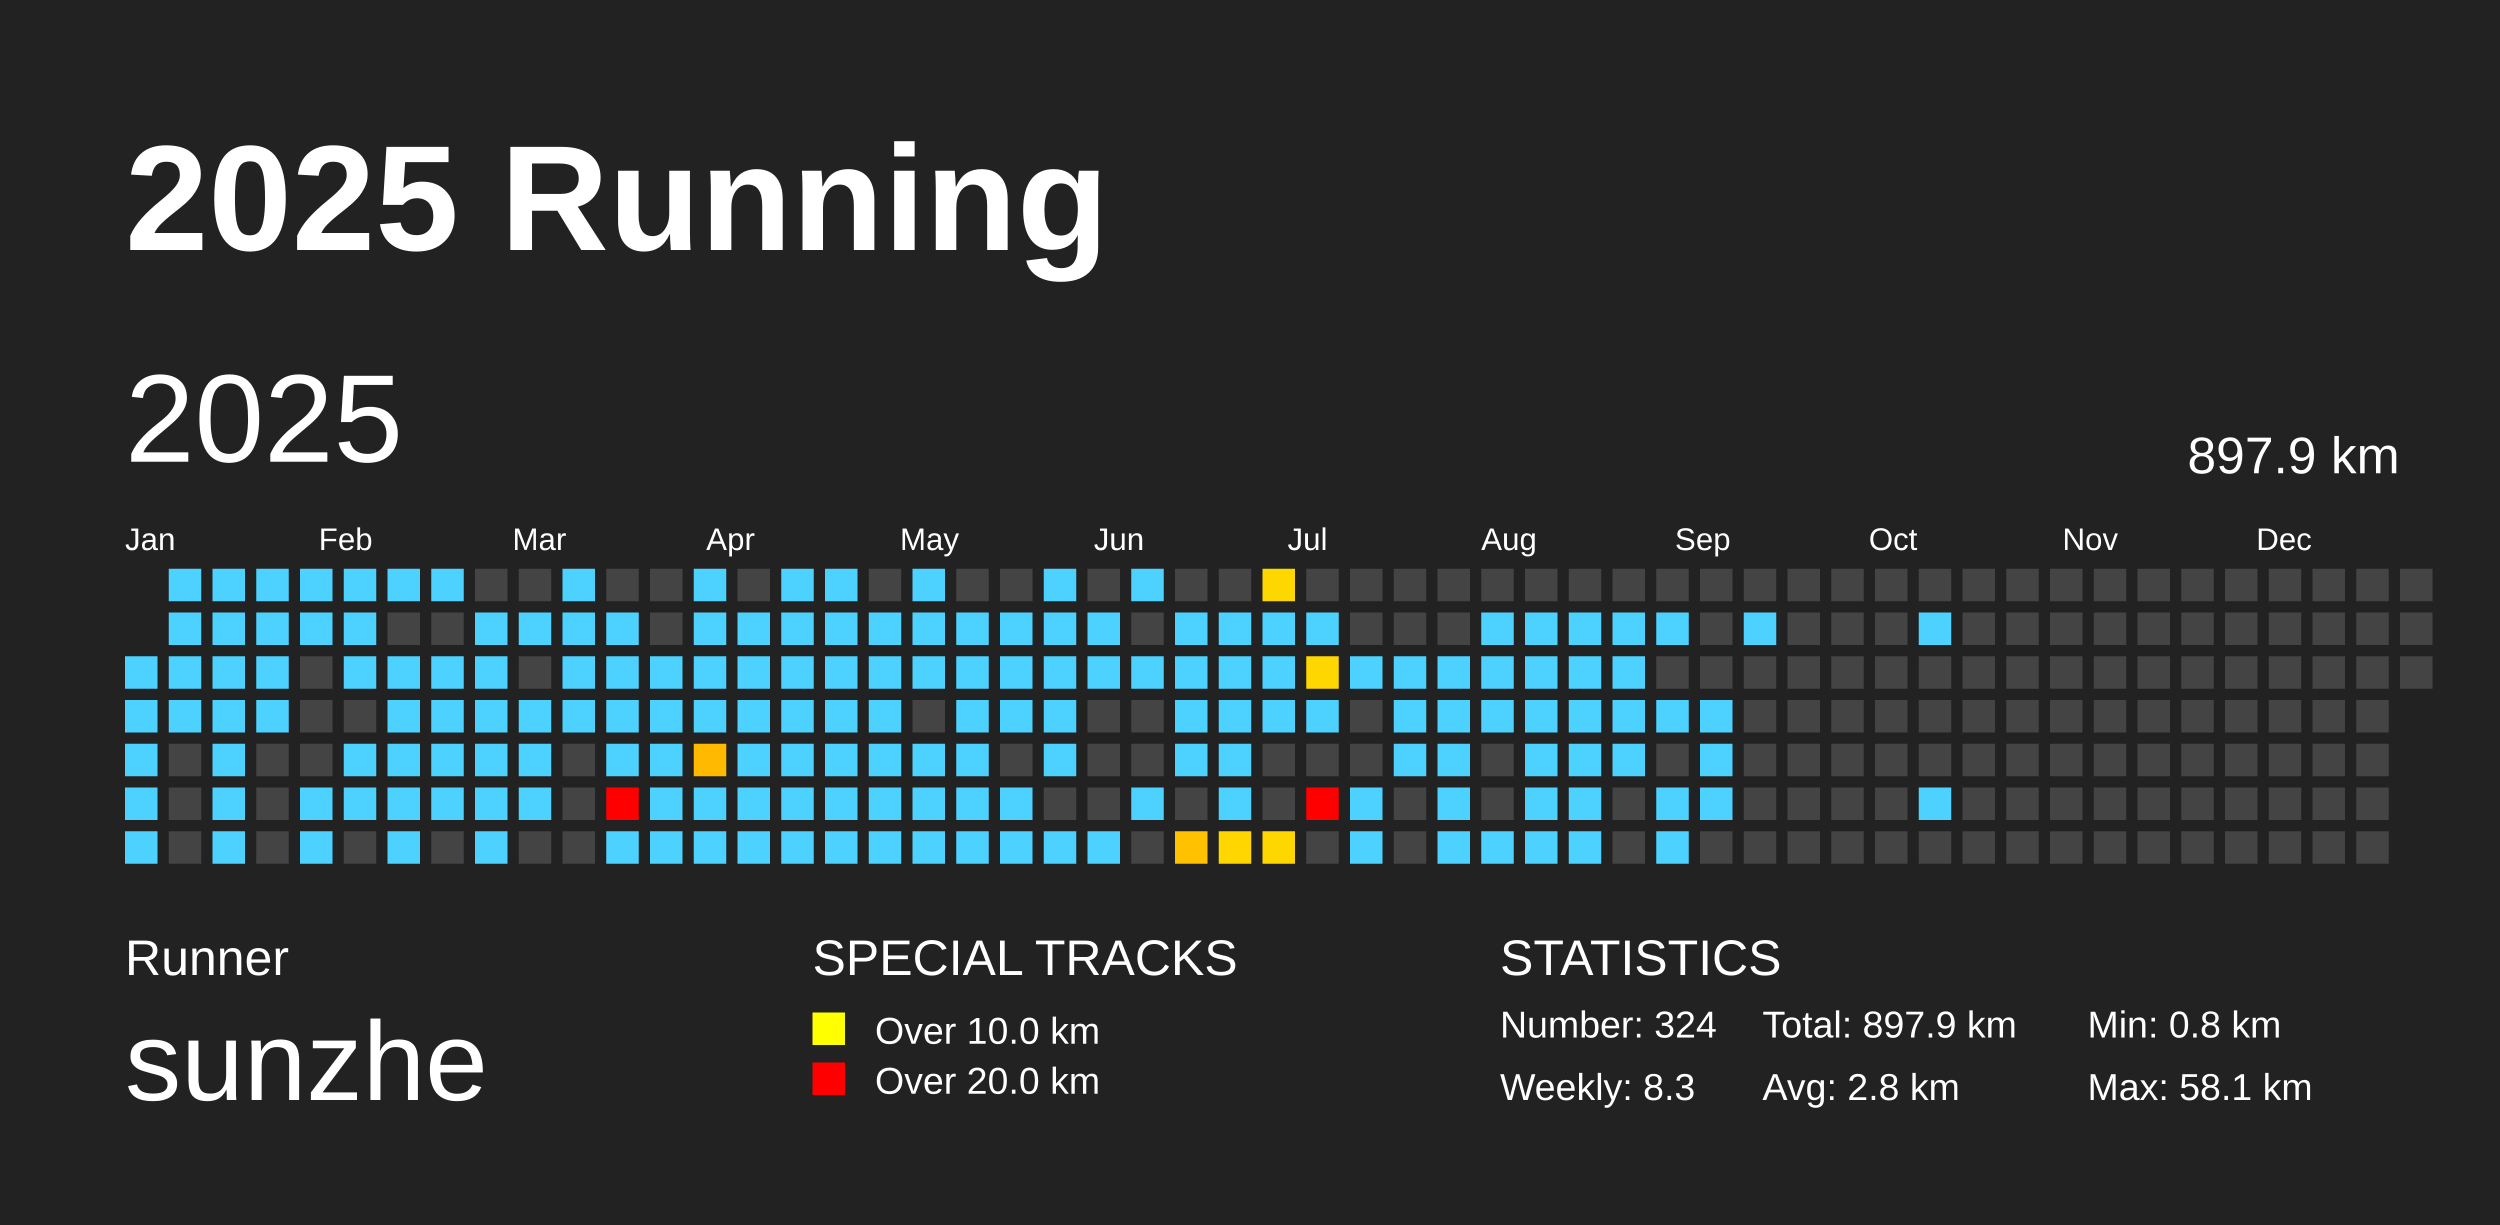
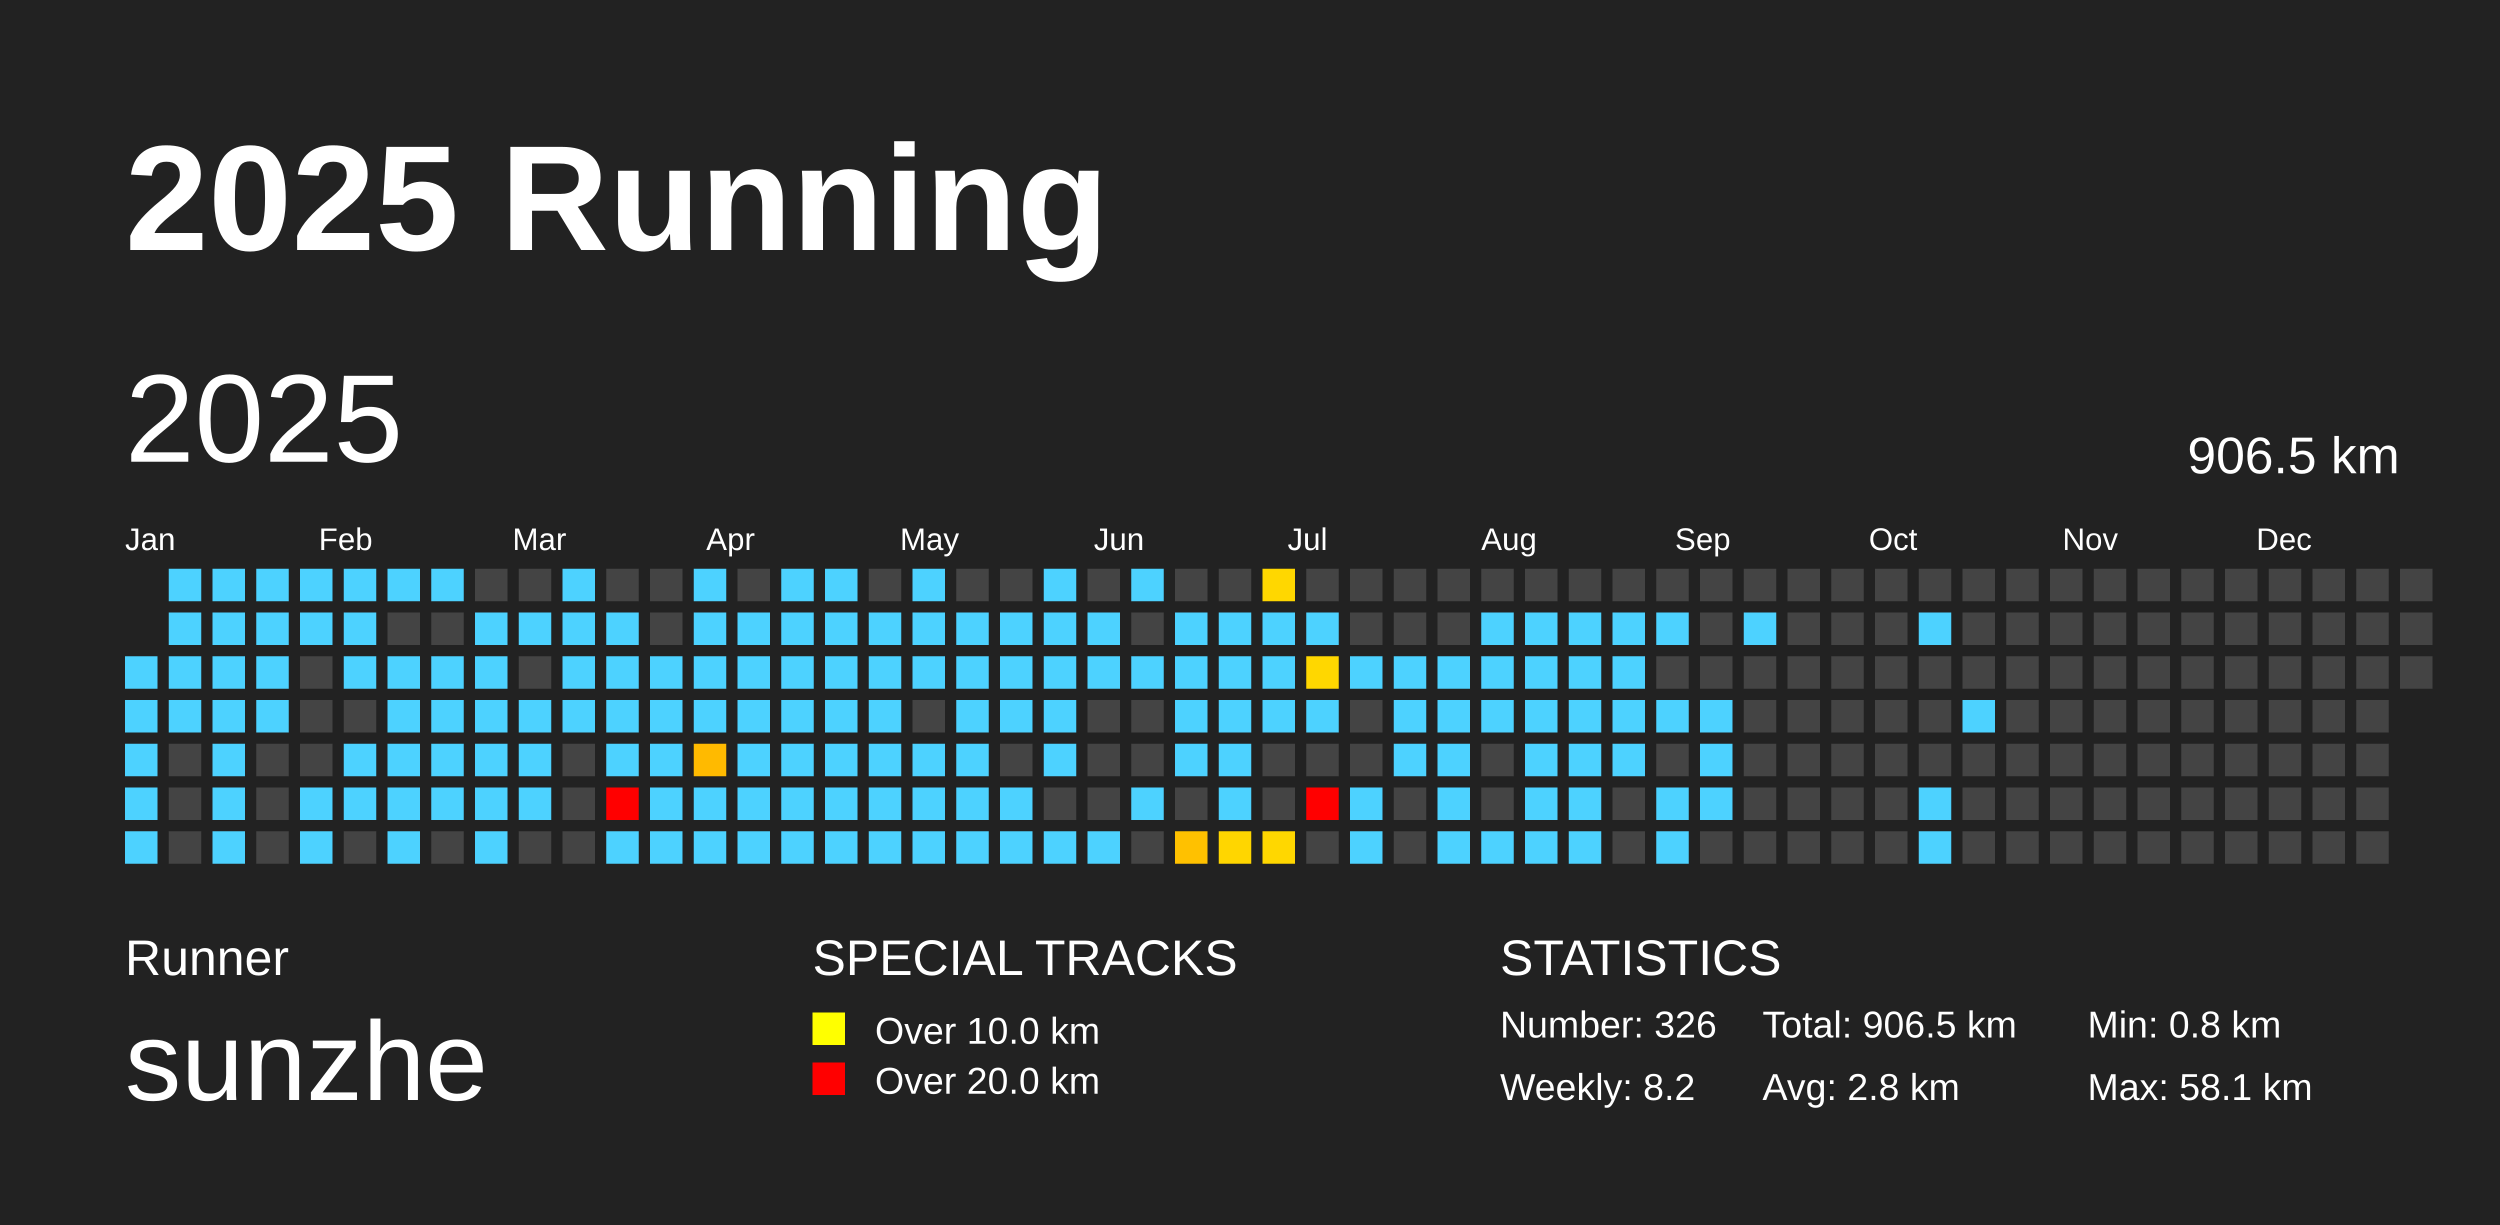
<svg xmlns="http://www.w3.org/2000/svg" baseProfile="full" height="98mm" version="1.1" viewBox="0,0,200,98" width="200mm">
  <defs />
  <rect fill="#222222" height="98" width="200" x="0" y="0" />
  <text fill="#FFFFFF" style="font-size:12px; font-family:Arial; font-weight:bold;" x="10" y="20">2025 Running</text>
  <text fill="#FFFFFF" style="font-size:4px; font-family:Arial" x="10" y="78">Runner</text>
  <text fill="#FFFFFF" style="font-size:9px; font-family:Arial" x="10" y="88">sunzhe</text>
  <text fill="#FFFFFF" style="font-size:4px; font-family:Arial" x="65" y="78">SPECIAL TRACKS</text>
  <rect fill="yellow" height="2.6" width="2.6" x="65" y="81" />
  <text fill="#FFFFFF" style="font-size:3px; font-family:Arial" x="70" y="83.5">Over 10.0 km</text>
  <rect fill="red" height="2.6" width="2.6" x="65" y="85" />
  <text fill="#FFFFFF" style="font-size:3px; font-family:Arial" x="70" y="87.5">Over 20.0 km</text>
  <text fill="#FFFFFF" style="font-size:4px; font-family:Arial" x="120" y="78">STATISTICS</text>
-   <text fill="#FFFFFF" style="font-size:3px; font-family:Arial" x="120" y="83">Number: 324</text>
-   <text fill="#FFFFFF" style="font-size:3px; font-family:Arial" x="120" y="88">Weekly: 8.3</text>
-   <text fill="#FFFFFF" style="font-size:3px; font-family:Arial" x="141" y="83">Total: 897.9 km</text>
+   <text fill="#FFFFFF" style="font-size:3px; font-family:Arial" x="120" y="83">Number: 326</text>
+   <text fill="#FFFFFF" style="font-size:3px; font-family:Arial" x="120" y="88">Weekly: 8.2</text>
+   <text fill="#FFFFFF" style="font-size:3px; font-family:Arial" x="141" y="83">Total: 906.5 km</text>
  <text fill="#FFFFFF" style="font-size:3px; font-family:Arial" x="141" y="88">Avg: 2.8 km</text>
  <text fill="#FFFFFF" style="font-size:3px; font-family:Arial" x="167" y="83">Min: 0.8 km</text>
  <text fill="#FFFFFF" style="font-size:3px; font-family:Arial" x="167" y="88">Max: 58.1 km</text>
  <text dominant-baseline="hanging" fill="#FFFFFF" style="font-size:10.0px; font-family:Arial;" x="10" y="30">2025</text>
-   <text dominant-baseline="hanging" fill="#FFFFFF" style="font-size:4.125px; font-family:Arial;" x="175" y="35">897.9 km</text>
+   <text dominant-baseline="hanging" fill="#FFFFFF" style="font-size:4.125px; font-family:Arial;" x="175" y="35">906.5 km</text>
  <text fill="#FFFFFF" style="font-size:2.5px; font-family:Arial" x="10.0" y="44">Jan</text>
  <text fill="#FFFFFF" style="font-size:2.5px; font-family:Arial" x="25.5" y="44">Feb</text>
  <text fill="#FFFFFF" style="font-size:2.5px; font-family:Arial" x="41.0" y="44">Mar</text>
  <text fill="#FFFFFF" style="font-size:2.5px; font-family:Arial" x="56.5" y="44">Apr</text>
  <text fill="#FFFFFF" style="font-size:2.5px; font-family:Arial" x="72.0" y="44">May</text>
  <text fill="#FFFFFF" style="font-size:2.5px; font-family:Arial" x="87.5" y="44">Jun</text>
  <text fill="#FFFFFF" style="font-size:2.5px; font-family:Arial" x="103.0" y="44">Jul</text>
  <text fill="#FFFFFF" style="font-size:2.5px; font-family:Arial" x="118.5" y="44">Aug</text>
  <text fill="#FFFFFF" style="font-size:2.5px; font-family:Arial" x="134.0" y="44">Sep</text>
  <text fill="#FFFFFF" style="font-size:2.5px; font-family:Arial" x="149.5" y="44">Oct</text>
  <text fill="#FFFFFF" style="font-size:2.5px; font-family:Arial" x="165.0" y="44">Nov</text>
  <text fill="#FFFFFF" style="font-size:2.5px; font-family:Arial" x="180.5" y="44">Dec</text>
  <rect fill="#4dd2ff" height="2.6" width="2.6" x="10.0" y="52.5" />
  <rect fill="#4dd2ff" height="2.6" width="2.6" x="10.0" y="56.0" />
  <rect fill="#4dd2ff" height="2.6" width="2.6" x="10.0" y="59.5" />
  <rect fill="#4dd2ff" height="2.6" width="2.6" x="10.0" y="63.0" />
  <rect fill="#4dd2ff" height="2.6" width="2.6" x="10.0" y="66.5" />
  <rect fill="#4dd2ff" height="2.6" width="2.6" x="13.5" y="45.5" />
  <rect fill="#4dd2ff" height="2.6" width="2.6" x="13.5" y="49.0" />
  <rect fill="#4dd2ff" height="2.6" width="2.6" x="13.5" y="52.5" />
  <rect fill="#4dd2ff" height="2.6" width="2.6" x="13.5" y="56.0" />
  <rect fill="#444444" height="2.6" width="2.6" x="13.5" y="59.5" />
  <rect fill="#444444" height="2.6" width="2.6" x="13.5" y="63.0" />
  <rect fill="#444444" height="2.6" width="2.6" x="13.5" y="66.5" />
  <rect fill="#4dd2ff" height="2.6" width="2.6" x="17.0" y="45.5" />
  <rect fill="#4dd2ff" height="2.6" width="2.6" x="17.0" y="49.0" />
  <rect fill="#4dd2ff" height="2.6" width="2.6" x="17.0" y="52.5" />
  <rect fill="#4dd2ff" height="2.6" width="2.6" x="17.0" y="56.0" />
  <rect fill="#4dd2ff" height="2.6" width="2.6" x="17.0" y="59.5" />
  <rect fill="#4dd2ff" height="2.6" width="2.6" x="17.0" y="63.0" />
  <rect fill="#4dd2ff" height="2.6" width="2.6" x="17.0" y="66.5" />
  <rect fill="#4dd2ff" height="2.6" width="2.6" x="20.5" y="45.5" />
  <rect fill="#4dd2ff" height="2.6" width="2.6" x="20.5" y="49.0" />
  <rect fill="#4dd2ff" height="2.6" width="2.6" x="20.5" y="52.5" />
  <rect fill="#4dd2ff" height="2.6" width="2.6" x="20.5" y="56.0" />
  <rect fill="#444444" height="2.6" width="2.6" x="20.5" y="59.5" />
  <rect fill="#444444" height="2.6" width="2.6" x="20.5" y="63.0" />
  <rect fill="#444444" height="2.6" width="2.6" x="20.5" y="66.5" />
  <rect fill="#4dd2ff" height="2.6" width="2.6" x="24.0" y="45.5" />
  <rect fill="#4dd2ff" height="2.6" width="2.6" x="24.0" y="49.0" />
  <rect fill="#444444" height="2.6" width="2.6" x="24.0" y="52.5" />
  <rect fill="#444444" height="2.6" width="2.6" x="24.0" y="56.0" />
  <rect fill="#444444" height="2.6" width="2.6" x="24.0" y="59.5" />
  <rect fill="#4dd2ff" height="2.6" width="2.6" x="24.0" y="63.0" />
  <rect fill="#4dd2ff" height="2.6" width="2.6" x="24.0" y="66.5" />
  <rect fill="#4dd2ff" height="2.6" width="2.6" x="27.5" y="45.5" />
  <rect fill="#4dd2ff" height="2.6" width="2.6" x="27.5" y="49.0" />
  <rect fill="#4dd2ff" height="2.6" width="2.6" x="27.5" y="52.5" />
  <rect fill="#444444" height="2.6" width="2.6" x="27.5" y="56.0" />
  <rect fill="#4dd2ff" height="2.6" width="2.6" x="27.5" y="59.5" />
  <rect fill="#4dd2ff" height="2.6" width="2.6" x="27.5" y="63.0" />
  <rect fill="#444444" height="2.6" width="2.6" x="27.5" y="66.5" />
  <rect fill="#4dd2ff" height="2.6" width="2.6" x="31.0" y="45.5" />
  <rect fill="#444444" height="2.6" width="2.6" x="31.0" y="49.0" />
  <rect fill="#4dd2ff" height="2.6" width="2.6" x="31.0" y="52.5" />
  <rect fill="#4dd2ff" height="2.6" width="2.6" x="31.0" y="56.0" />
  <rect fill="#4dd2ff" height="2.6" width="2.6" x="31.0" y="59.5" />
  <rect fill="#4dd2ff" height="2.6" width="2.6" x="31.0" y="63.0" />
  <rect fill="#4dd2ff" height="2.6" width="2.6" x="31.0" y="66.5" />
  <rect fill="#4dd2ff" height="2.6" width="2.6" x="34.5" y="45.5" />
  <rect fill="#444444" height="2.6" width="2.6" x="34.5" y="49.0" />
  <rect fill="#4dd2ff" height="2.6" width="2.6" x="34.5" y="52.5" />
  <rect fill="#4dd2ff" height="2.6" width="2.6" x="34.5" y="56.0" />
  <rect fill="#4dd2ff" height="2.6" width="2.6" x="34.5" y="59.5" />
  <rect fill="#4dd2ff" height="2.6" width="2.6" x="34.5" y="63.0" />
  <rect fill="#444444" height="2.6" width="2.6" x="34.5" y="66.5" />
  <rect fill="#444444" height="2.6" width="2.6" x="38.0" y="45.5" />
  <rect fill="#4dd2ff" height="2.6" width="2.6" x="38.0" y="49.0" />
  <rect fill="#4dd2ff" height="2.6" width="2.6" x="38.0" y="52.5" />
  <rect fill="#4dd2ff" height="2.6" width="2.6" x="38.0" y="56.0" />
  <rect fill="#4dd2ff" height="2.6" width="2.6" x="38.0" y="59.5" />
  <rect fill="#4dd2ff" height="2.6" width="2.6" x="38.0" y="63.0" />
  <rect fill="#4dd2ff" height="2.6" width="2.6" x="38.0" y="66.5" />
  <rect fill="#444444" height="2.6" width="2.6" x="41.5" y="45.5" />
  <rect fill="#4dd2ff" height="2.6" width="2.6" x="41.5" y="49.0" />
  <rect fill="#444444" height="2.6" width="2.6" x="41.5" y="52.5" />
  <rect fill="#4dd2ff" height="2.6" width="2.6" x="41.5" y="56.0" />
  <rect fill="#4dd2ff" height="2.6" width="2.6" x="41.5" y="59.5" />
  <rect fill="#4dd2ff" height="2.6" width="2.6" x="41.5" y="63.0" />
  <rect fill="#444444" height="2.6" width="2.6" x="41.5" y="66.5" />
  <rect fill="#4dd2ff" height="2.6" width="2.6" x="45.0" y="45.5" />
  <rect fill="#4dd2ff" height="2.6" width="2.6" x="45.0" y="49.0" />
  <rect fill="#4dd2ff" height="2.6" width="2.6" x="45.0" y="52.5" />
  <rect fill="#4dd2ff" height="2.6" width="2.6" x="45.0" y="56.0" />
  <rect fill="#444444" height="2.6" width="2.6" x="45.0" y="59.5" />
  <rect fill="#444444" height="2.6" width="2.6" x="45.0" y="63.0" />
  <rect fill="#444444" height="2.6" width="2.6" x="45.0" y="66.5" />
  <rect fill="#444444" height="2.6" width="2.6" x="48.5" y="45.5" />
  <rect fill="#4dd2ff" height="2.6" width="2.6" x="48.5" y="49.0" />
  <rect fill="#4dd2ff" height="2.6" width="2.6" x="48.5" y="52.5" />
  <rect fill="#4dd2ff" height="2.6" width="2.6" x="48.5" y="56.0" />
  <rect fill="#4dd2ff" height="2.6" width="2.6" x="48.5" y="59.5" />
  <rect fill="red" height="2.6" width="2.6" x="48.5" y="63.0" />
  <rect fill="#4dd2ff" height="2.6" width="2.6" x="48.5" y="66.5" />
  <rect fill="#444444" height="2.6" width="2.6" x="52.0" y="45.5" />
  <rect fill="#444444" height="2.6" width="2.6" x="52.0" y="49.0" />
  <rect fill="#4dd2ff" height="2.6" width="2.6" x="52.0" y="52.5" />
  <rect fill="#4dd2ff" height="2.6" width="2.6" x="52.0" y="56.0" />
  <rect fill="#4dd2ff" height="2.6" width="2.6" x="52.0" y="59.5" />
  <rect fill="#4dd2ff" height="2.6" width="2.6" x="52.0" y="63.0" />
  <rect fill="#4dd2ff" height="2.6" width="2.6" x="52.0" y="66.5" />
  <rect fill="#4dd2ff" height="2.6" width="2.6" x="55.5" y="45.5" />
  <rect fill="#4dd2ff" height="2.6" width="2.6" x="55.5" y="49.0" />
  <rect fill="#4dd2ff" height="2.6" width="2.6" x="55.5" y="52.5" />
  <rect fill="#4dd2ff" height="2.6" width="2.6" x="55.5" y="56.0" />
  <rect fill="#ffba00" height="2.6" width="2.6" x="55.5" y="59.5" />
  <rect fill="#4dd2ff" height="2.6" width="2.6" x="55.5" y="63.0" />
  <rect fill="#4dd2ff" height="2.6" width="2.6" x="55.5" y="66.5" />
  <rect fill="#444444" height="2.6" width="2.6" x="59.0" y="45.5" />
  <rect fill="#4dd2ff" height="2.6" width="2.6" x="59.0" y="49.0" />
  <rect fill="#4dd2ff" height="2.6" width="2.6" x="59.0" y="52.5" />
  <rect fill="#4dd2ff" height="2.6" width="2.6" x="59.0" y="56.0" />
  <rect fill="#4dd2ff" height="2.6" width="2.6" x="59.0" y="59.5" />
  <rect fill="#4dd2ff" height="2.6" width="2.6" x="59.0" y="63.0" />
  <rect fill="#4dd2ff" height="2.6" width="2.6" x="59.0" y="66.5" />
  <rect fill="#4dd2ff" height="2.6" width="2.6" x="62.5" y="45.5" />
  <rect fill="#4dd2ff" height="2.6" width="2.6" x="62.5" y="49.0" />
  <rect fill="#4dd2ff" height="2.6" width="2.6" x="62.5" y="52.5" />
  <rect fill="#4dd2ff" height="2.6" width="2.6" x="62.5" y="56.0" />
  <rect fill="#4dd2ff" height="2.6" width="2.6" x="62.5" y="59.5" />
  <rect fill="#4dd2ff" height="2.6" width="2.6" x="62.5" y="63.0" />
  <rect fill="#4dd2ff" height="2.6" width="2.6" x="62.5" y="66.5" />
  <rect fill="#4dd2ff" height="2.6" width="2.6" x="66.0" y="45.5" />
  <rect fill="#4dd2ff" height="2.6" width="2.6" x="66.0" y="49.0" />
  <rect fill="#4dd2ff" height="2.6" width="2.6" x="66.0" y="52.5" />
  <rect fill="#4dd2ff" height="2.6" width="2.6" x="66.0" y="56.0" />
  <rect fill="#4dd2ff" height="2.6" width="2.6" x="66.0" y="59.5" />
  <rect fill="#4dd2ff" height="2.6" width="2.6" x="66.0" y="63.0" />
  <rect fill="#4dd2ff" height="2.6" width="2.6" x="66.0" y="66.5" />
  <rect fill="#444444" height="2.6" width="2.6" x="69.5" y="45.5" />
  <rect fill="#4dd2ff" height="2.6" width="2.6" x="69.5" y="49.0" />
  <rect fill="#4dd2ff" height="2.6" width="2.6" x="69.5" y="52.5" />
  <rect fill="#4dd2ff" height="2.6" width="2.6" x="69.5" y="56.0" />
  <rect fill="#4dd2ff" height="2.6" width="2.6" x="69.5" y="59.5" />
  <rect fill="#4dd2ff" height="2.6" width="2.6" x="69.5" y="63.0" />
  <rect fill="#4dd2ff" height="2.6" width="2.6" x="69.5" y="66.5" />
  <rect fill="#4dd2ff" height="2.6" width="2.6" x="73.0" y="45.5" />
  <rect fill="#4dd2ff" height="2.6" width="2.6" x="73.0" y="49.0" />
  <rect fill="#4dd2ff" height="2.6" width="2.6" x="73.0" y="52.5" />
  <rect fill="#444444" height="2.6" width="2.6" x="73.0" y="56.0" />
  <rect fill="#4dd2ff" height="2.6" width="2.6" x="73.0" y="59.5" />
  <rect fill="#4dd2ff" height="2.6" width="2.6" x="73.0" y="63.0" />
  <rect fill="#4dd2ff" height="2.6" width="2.6" x="73.0" y="66.5" />
  <rect fill="#444444" height="2.6" width="2.6" x="76.5" y="45.5" />
  <rect fill="#4dd2ff" height="2.6" width="2.6" x="76.5" y="49.0" />
  <rect fill="#4dd2ff" height="2.6" width="2.6" x="76.5" y="52.5" />
  <rect fill="#4dd2ff" height="2.6" width="2.6" x="76.5" y="56.0" />
  <rect fill="#4dd2ff" height="2.6" width="2.6" x="76.5" y="59.5" />
  <rect fill="#4dd2ff" height="2.6" width="2.6" x="76.5" y="63.0" />
  <rect fill="#4dd2ff" height="2.6" width="2.6" x="76.5" y="66.5" />
  <rect fill="#444444" height="2.6" width="2.6" x="80.0" y="45.5" />
  <rect fill="#4dd2ff" height="2.6" width="2.6" x="80.0" y="49.0" />
  <rect fill="#4dd2ff" height="2.6" width="2.6" x="80.0" y="52.5" />
  <rect fill="#4dd2ff" height="2.6" width="2.6" x="80.0" y="56.0" />
  <rect fill="#444444" height="2.6" width="2.6" x="80.0" y="59.5" />
  <rect fill="#4dd2ff" height="2.6" width="2.6" x="80.0" y="63.0" />
  <rect fill="#4dd2ff" height="2.6" width="2.6" x="80.0" y="66.5" />
  <rect fill="#4dd2ff" height="2.6" width="2.6" x="83.5" y="45.5" />
  <rect fill="#4dd2ff" height="2.6" width="2.6" x="83.5" y="49.0" />
  <rect fill="#4dd2ff" height="2.6" width="2.6" x="83.5" y="52.5" />
  <rect fill="#4dd2ff" height="2.6" width="2.6" x="83.5" y="56.0" />
  <rect fill="#4dd2ff" height="2.6" width="2.6" x="83.5" y="59.5" />
  <rect fill="#444444" height="2.6" width="2.6" x="83.5" y="63.0" />
  <rect fill="#4dd2ff" height="2.6" width="2.6" x="83.5" y="66.5" />
  <rect fill="#444444" height="2.6" width="2.6" x="87.0" y="45.5" />
  <rect fill="#4dd2ff" height="2.6" width="2.6" x="87.0" y="49.0" />
  <rect fill="#4dd2ff" height="2.6" width="2.6" x="87.0" y="52.5" />
  <rect fill="#444444" height="2.6" width="2.6" x="87.0" y="56.0" />
  <rect fill="#444444" height="2.6" width="2.6" x="87.0" y="59.5" />
  <rect fill="#444444" height="2.6" width="2.6" x="87.0" y="63.0" />
  <rect fill="#4dd2ff" height="2.6" width="2.6" x="87.0" y="66.5" />
  <rect fill="#4dd2ff" height="2.6" width="2.6" x="90.5" y="45.5" />
  <rect fill="#444444" height="2.6" width="2.6" x="90.5" y="49.0" />
  <rect fill="#4dd2ff" height="2.6" width="2.6" x="90.5" y="52.5" />
  <rect fill="#444444" height="2.6" width="2.6" x="90.5" y="56.0" />
  <rect fill="#444444" height="2.6" width="2.6" x="90.5" y="59.5" />
  <rect fill="#4dd2ff" height="2.6" width="2.6" x="90.5" y="63.0" />
  <rect fill="#444444" height="2.6" width="2.6" x="90.5" y="66.5" />
  <rect fill="#444444" height="2.6" width="2.6" x="94.0" y="45.5" />
  <rect fill="#4dd2ff" height="2.6" width="2.6" x="94.0" y="49.0" />
  <rect fill="#4dd2ff" height="2.6" width="2.6" x="94.0" y="52.5" />
  <rect fill="#4dd2ff" height="2.6" width="2.6" x="94.0" y="56.0" />
  <rect fill="#4dd2ff" height="2.6" width="2.6" x="94.0" y="59.5" />
  <rect fill="#444444" height="2.6" width="2.6" x="94.0" y="63.0" />
  <rect fill="#ffc100" height="2.6" width="2.6" x="94.0" y="66.5" />
  <rect fill="#444444" height="2.6" width="2.6" x="97.5" y="45.5" />
  <rect fill="#4dd2ff" height="2.6" width="2.6" x="97.5" y="49.0" />
  <rect fill="#4dd2ff" height="2.6" width="2.6" x="97.5" y="52.5" />
  <rect fill="#4dd2ff" height="2.6" width="2.6" x="97.5" y="56.0" />
  <rect fill="#4dd2ff" height="2.6" width="2.6" x="97.5" y="59.5" />
  <rect fill="#4dd2ff" height="2.6" width="2.6" x="97.5" y="63.0" />
  <rect fill="#ffd600" height="2.6" width="2.6" x="97.5" y="66.5" />
  <rect fill="#ffd700" height="2.6" width="2.6" x="101.0" y="45.5" />
  <rect fill="#4dd2ff" height="2.6" width="2.6" x="101.0" y="49.0" />
  <rect fill="#4dd2ff" height="2.6" width="2.6" x="101.0" y="52.5" />
  <rect fill="#4dd2ff" height="2.6" width="2.6" x="101.0" y="56.0" />
  <rect fill="#444444" height="2.6" width="2.6" x="101.0" y="59.5" />
  <rect fill="#444444" height="2.6" width="2.6" x="101.0" y="63.0" />
  <rect fill="#ffd700" height="2.6" width="2.6" x="101.0" y="66.5" />
  <rect fill="#444444" height="2.6" width="2.6" x="104.5" y="45.5" />
  <rect fill="#4dd2ff" height="2.6" width="2.6" x="104.5" y="49.0" />
  <rect fill="#ffd700" height="2.6" width="2.6" x="104.5" y="52.5" />
  <rect fill="#4dd2ff" height="2.6" width="2.6" x="104.5" y="56.0" />
  <rect fill="#444444" height="2.6" width="2.6" x="104.5" y="59.5" />
  <rect fill="red" height="2.6" width="2.6" x="104.5" y="63.0" />
  <rect fill="#444444" height="2.6" width="2.6" x="104.5" y="66.5" />
  <rect fill="#444444" height="2.6" width="2.6" x="108.0" y="45.5" />
  <rect fill="#444444" height="2.6" width="2.6" x="108.0" y="49.0" />
  <rect fill="#4dd2ff" height="2.6" width="2.6" x="108.0" y="52.5" />
  <rect fill="#444444" height="2.6" width="2.6" x="108.0" y="56.0" />
  <rect fill="#444444" height="2.6" width="2.6" x="108.0" y="59.5" />
  <rect fill="#4dd2ff" height="2.6" width="2.6" x="108.0" y="63.0" />
  <rect fill="#4dd2ff" height="2.6" width="2.6" x="108.0" y="66.5" />
  <rect fill="#444444" height="2.6" width="2.6" x="111.5" y="45.5" />
  <rect fill="#444444" height="2.6" width="2.6" x="111.5" y="49.0" />
  <rect fill="#4dd2ff" height="2.6" width="2.6" x="111.5" y="52.5" />
  <rect fill="#4dd2ff" height="2.6" width="2.6" x="111.5" y="56.0" />
  <rect fill="#4dd2ff" height="2.6" width="2.6" x="111.5" y="59.5" />
  <rect fill="#444444" height="2.6" width="2.6" x="111.5" y="63.0" />
  <rect fill="#444444" height="2.6" width="2.6" x="111.5" y="66.5" />
  <rect fill="#444444" height="2.6" width="2.6" x="115.0" y="45.5" />
  <rect fill="#444444" height="2.6" width="2.6" x="115.0" y="49.0" />
  <rect fill="#4dd2ff" height="2.6" width="2.6" x="115.0" y="52.5" />
  <rect fill="#4dd2ff" height="2.6" width="2.6" x="115.0" y="56.0" />
  <rect fill="#4dd2ff" height="2.6" width="2.6" x="115.0" y="59.5" />
  <rect fill="#4dd2ff" height="2.6" width="2.6" x="115.0" y="63.0" />
  <rect fill="#4dd2ff" height="2.6" width="2.6" x="115.0" y="66.5" />
  <rect fill="#444444" height="2.6" width="2.6" x="118.5" y="45.5" />
  <rect fill="#4dd2ff" height="2.6" width="2.6" x="118.5" y="49.0" />
  <rect fill="#4dd2ff" height="2.6" width="2.6" x="118.5" y="52.5" />
  <rect fill="#4dd2ff" height="2.6" width="2.6" x="118.5" y="56.0" />
  <rect fill="#444444" height="2.6" width="2.6" x="118.5" y="59.5" />
  <rect fill="#444444" height="2.6" width="2.6" x="118.5" y="63.0" />
  <rect fill="#4dd2ff" height="2.6" width="2.6" x="118.5" y="66.5" />
  <rect fill="#444444" height="2.6" width="2.6" x="122.0" y="45.5" />
  <rect fill="#4dd2ff" height="2.6" width="2.6" x="122.0" y="49.0" />
  <rect fill="#4dd2ff" height="2.6" width="2.6" x="122.0" y="52.5" />
  <rect fill="#4dd2ff" height="2.6" width="2.6" x="122.0" y="56.0" />
  <rect fill="#4dd2ff" height="2.6" width="2.6" x="122.0" y="59.5" />
  <rect fill="#4dd2ff" height="2.6" width="2.6" x="122.0" y="63.0" />
  <rect fill="#4dd2ff" height="2.6" width="2.6" x="122.0" y="66.5" />
  <rect fill="#444444" height="2.6" width="2.6" x="125.5" y="45.5" />
  <rect fill="#4dd2ff" height="2.6" width="2.6" x="125.5" y="49.0" />
  <rect fill="#4dd2ff" height="2.6" width="2.6" x="125.5" y="52.5" />
  <rect fill="#4dd2ff" height="2.6" width="2.6" x="125.5" y="56.0" />
  <rect fill="#4dd2ff" height="2.6" width="2.6" x="125.5" y="59.5" />
  <rect fill="#4dd2ff" height="2.6" width="2.6" x="125.5" y="63.0" />
  <rect fill="#4dd2ff" height="2.6" width="2.6" x="125.5" y="66.5" />
  <rect fill="#444444" height="2.6" width="2.6" x="129.0" y="45.5" />
  <rect fill="#4dd2ff" height="2.6" width="2.6" x="129.0" y="49.0" />
  <rect fill="#4dd2ff" height="2.6" width="2.6" x="129.0" y="52.5" />
  <rect fill="#4dd2ff" height="2.6" width="2.6" x="129.0" y="56.0" />
  <rect fill="#4dd2ff" height="2.6" width="2.6" x="129.0" y="59.5" />
  <rect fill="#444444" height="2.6" width="2.6" x="129.0" y="63.0" />
  <rect fill="#444444" height="2.6" width="2.6" x="129.0" y="66.5" />
  <rect fill="#444444" height="2.6" width="2.6" x="132.5" y="45.5" />
  <rect fill="#4dd2ff" height="2.6" width="2.6" x="132.5" y="49.0" />
  <rect fill="#444444" height="2.6" width="2.6" x="132.5" y="52.5" />
  <rect fill="#4dd2ff" height="2.6" width="2.6" x="132.5" y="56.0" />
  <rect fill="#444444" height="2.6" width="2.6" x="132.5" y="59.5" />
  <rect fill="#4dd2ff" height="2.6" width="2.6" x="132.5" y="63.0" />
  <rect fill="#4dd2ff" height="2.6" width="2.6" x="132.5" y="66.5" />
  <rect fill="#444444" height="2.6" width="2.6" x="136.0" y="45.5" />
  <rect fill="#444444" height="2.6" width="2.6" x="136.0" y="49.0" />
  <rect fill="#444444" height="2.6" width="2.6" x="136.0" y="52.5" />
  <rect fill="#4dd2ff" height="2.6" width="2.6" x="136.0" y="56.0" />
  <rect fill="#4dd2ff" height="2.6" width="2.6" x="136.0" y="59.5" />
  <rect fill="#4dd2ff" height="2.6" width="2.6" x="136.0" y="63.0" />
  <rect fill="#444444" height="2.6" width="2.6" x="136.0" y="66.5" />
  <rect fill="#444444" height="2.6" width="2.6" x="139.5" y="45.5" />
  <rect fill="#4dd2ff" height="2.6" width="2.6" x="139.5" y="49.0" />
  <rect fill="#444444" height="2.6" width="2.6" x="139.5" y="52.5" />
  <rect fill="#444444" height="2.6" width="2.6" x="139.5" y="56.0" />
  <rect fill="#444444" height="2.6" width="2.6" x="139.5" y="59.5" />
  <rect fill="#444444" height="2.6" width="2.6" x="139.5" y="63.0" />
  <rect fill="#444444" height="2.6" width="2.6" x="139.5" y="66.5" />
  <rect fill="#444444" height="2.6" width="2.6" x="143.0" y="45.5" />
  <rect fill="#444444" height="2.6" width="2.6" x="143.0" y="49.0" />
  <rect fill="#444444" height="2.6" width="2.6" x="143.0" y="52.5" />
  <rect fill="#444444" height="2.6" width="2.6" x="143.0" y="56.0" />
  <rect fill="#444444" height="2.6" width="2.6" x="143.0" y="59.5" />
  <rect fill="#444444" height="2.6" width="2.6" x="143.0" y="63.0" />
  <rect fill="#444444" height="2.6" width="2.6" x="143.0" y="66.5" />
  <rect fill="#444444" height="2.6" width="2.6" x="146.5" y="45.5" />
  <rect fill="#444444" height="2.6" width="2.6" x="146.5" y="49.0" />
  <rect fill="#444444" height="2.6" width="2.6" x="146.5" y="52.5" />
  <rect fill="#444444" height="2.6" width="2.6" x="146.5" y="56.0" />
  <rect fill="#444444" height="2.6" width="2.6" x="146.5" y="59.5" />
  <rect fill="#444444" height="2.6" width="2.6" x="146.5" y="63.0" />
  <rect fill="#444444" height="2.6" width="2.6" x="146.5" y="66.5" />
  <rect fill="#444444" height="2.6" width="2.6" x="150.0" y="45.5" />
  <rect fill="#444444" height="2.6" width="2.6" x="150.0" y="49.0" />
  <rect fill="#444444" height="2.6" width="2.6" x="150.0" y="52.5" />
  <rect fill="#444444" height="2.6" width="2.6" x="150.0" y="56.0" />
  <rect fill="#444444" height="2.6" width="2.6" x="150.0" y="59.5" />
  <rect fill="#444444" height="2.6" width="2.6" x="150.0" y="63.0" />
  <rect fill="#444444" height="2.6" width="2.6" x="150.0" y="66.5" />
  <rect fill="#444444" height="2.6" width="2.6" x="153.5" y="45.5" />
  <rect fill="#4dd2ff" height="2.6" width="2.6" x="153.5" y="49.0" />
  <rect fill="#444444" height="2.6" width="2.6" x="153.5" y="52.5" />
  <rect fill="#444444" height="2.6" width="2.6" x="153.5" y="56.0" />
  <rect fill="#444444" height="2.6" width="2.6" x="153.5" y="59.5" />
  <rect fill="#4dd2ff" height="2.6" width="2.6" x="153.5" y="63.0" />
-   <rect fill="#444444" height="2.6" width="2.6" x="153.5" y="66.5" />
+   <rect fill="#4dd2ff" height="2.6" width="2.6" x="153.5" y="66.5" />
  <rect fill="#444444" height="2.6" width="2.6" x="157.0" y="45.5" />
  <rect fill="#444444" height="2.6" width="2.6" x="157.0" y="49.0" />
  <rect fill="#444444" height="2.6" width="2.6" x="157.0" y="52.5" />
-   <rect fill="#444444" height="2.6" width="2.6" x="157.0" y="56.0" />
+   <rect fill="#4dd2ff" height="2.6" width="2.6" x="157.0" y="56.0" />
  <rect fill="#444444" height="2.6" width="2.6" x="157.0" y="59.5" />
  <rect fill="#444444" height="2.6" width="2.6" x="157.0" y="63.0" />
  <rect fill="#444444" height="2.6" width="2.6" x="157.0" y="66.5" />
  <rect fill="#444444" height="2.6" width="2.6" x="160.5" y="45.5" />
  <rect fill="#444444" height="2.6" width="2.6" x="160.5" y="49.0" />
  <rect fill="#444444" height="2.6" width="2.6" x="160.5" y="52.5" />
  <rect fill="#444444" height="2.6" width="2.6" x="160.5" y="56.0" />
  <rect fill="#444444" height="2.6" width="2.6" x="160.5" y="59.5" />
  <rect fill="#444444" height="2.6" width="2.6" x="160.5" y="63.0" />
  <rect fill="#444444" height="2.6" width="2.6" x="160.5" y="66.5" />
  <rect fill="#444444" height="2.6" width="2.6" x="164.0" y="45.5" />
  <rect fill="#444444" height="2.6" width="2.6" x="164.0" y="49.0" />
  <rect fill="#444444" height="2.6" width="2.6" x="164.0" y="52.5" />
  <rect fill="#444444" height="2.6" width="2.6" x="164.0" y="56.0" />
  <rect fill="#444444" height="2.6" width="2.6" x="164.0" y="59.5" />
  <rect fill="#444444" height="2.6" width="2.6" x="164.0" y="63.0" />
  <rect fill="#444444" height="2.6" width="2.6" x="164.0" y="66.5" />
  <rect fill="#444444" height="2.6" width="2.6" x="167.5" y="45.5" />
  <rect fill="#444444" height="2.6" width="2.6" x="167.5" y="49.0" />
  <rect fill="#444444" height="2.6" width="2.6" x="167.5" y="52.5" />
  <rect fill="#444444" height="2.6" width="2.6" x="167.5" y="56.0" />
  <rect fill="#444444" height="2.6" width="2.6" x="167.5" y="59.5" />
  <rect fill="#444444" height="2.6" width="2.6" x="167.5" y="63.0" />
  <rect fill="#444444" height="2.6" width="2.6" x="167.5" y="66.5" />
  <rect fill="#444444" height="2.6" width="2.6" x="171.0" y="45.5" />
  <rect fill="#444444" height="2.6" width="2.6" x="171.0" y="49.0" />
  <rect fill="#444444" height="2.6" width="2.6" x="171.0" y="52.5" />
  <rect fill="#444444" height="2.6" width="2.6" x="171.0" y="56.0" />
  <rect fill="#444444" height="2.6" width="2.6" x="171.0" y="59.5" />
  <rect fill="#444444" height="2.6" width="2.6" x="171.0" y="63.0" />
  <rect fill="#444444" height="2.6" width="2.6" x="171.0" y="66.5" />
  <rect fill="#444444" height="2.6" width="2.6" x="174.5" y="45.5" />
  <rect fill="#444444" height="2.6" width="2.6" x="174.5" y="49.0" />
  <rect fill="#444444" height="2.6" width="2.6" x="174.5" y="52.5" />
  <rect fill="#444444" height="2.6" width="2.6" x="174.5" y="56.0" />
  <rect fill="#444444" height="2.6" width="2.6" x="174.5" y="59.5" />
  <rect fill="#444444" height="2.6" width="2.6" x="174.5" y="63.0" />
  <rect fill="#444444" height="2.6" width="2.6" x="174.5" y="66.5" />
  <rect fill="#444444" height="2.6" width="2.6" x="178.0" y="45.5" />
  <rect fill="#444444" height="2.6" width="2.6" x="178.0" y="49.0" />
  <rect fill="#444444" height="2.6" width="2.6" x="178.0" y="52.5" />
  <rect fill="#444444" height="2.6" width="2.6" x="178.0" y="56.0" />
  <rect fill="#444444" height="2.6" width="2.6" x="178.0" y="59.5" />
  <rect fill="#444444" height="2.6" width="2.6" x="178.0" y="63.0" />
  <rect fill="#444444" height="2.6" width="2.6" x="178.0" y="66.5" />
  <rect fill="#444444" height="2.6" width="2.6" x="181.5" y="45.5" />
  <rect fill="#444444" height="2.6" width="2.6" x="181.5" y="49.0" />
  <rect fill="#444444" height="2.6" width="2.6" x="181.5" y="52.5" />
  <rect fill="#444444" height="2.6" width="2.6" x="181.5" y="56.0" />
  <rect fill="#444444" height="2.6" width="2.6" x="181.5" y="59.5" />
  <rect fill="#444444" height="2.6" width="2.6" x="181.5" y="63.0" />
  <rect fill="#444444" height="2.6" width="2.6" x="181.5" y="66.5" />
  <rect fill="#444444" height="2.6" width="2.6" x="185.0" y="45.5" />
  <rect fill="#444444" height="2.6" width="2.6" x="185.0" y="49.0" />
  <rect fill="#444444" height="2.6" width="2.6" x="185.0" y="52.5" />
  <rect fill="#444444" height="2.6" width="2.6" x="185.0" y="56.0" />
  <rect fill="#444444" height="2.6" width="2.6" x="185.0" y="59.5" />
  <rect fill="#444444" height="2.6" width="2.6" x="185.0" y="63.0" />
  <rect fill="#444444" height="2.6" width="2.6" x="185.0" y="66.5" />
  <rect fill="#444444" height="2.6" width="2.6" x="188.5" y="45.5" />
  <rect fill="#444444" height="2.6" width="2.6" x="188.5" y="49.0" />
  <rect fill="#444444" height="2.6" width="2.6" x="188.5" y="52.5" />
  <rect fill="#444444" height="2.6" width="2.6" x="188.5" y="56.0" />
  <rect fill="#444444" height="2.6" width="2.6" x="188.5" y="59.5" />
  <rect fill="#444444" height="2.6" width="2.6" x="188.5" y="63.0" />
  <rect fill="#444444" height="2.6" width="2.6" x="188.5" y="66.5" />
  <rect fill="#444444" height="2.6" width="2.6" x="192.0" y="45.5" />
  <rect fill="#444444" height="2.6" width="2.6" x="192.0" y="49.0" />
  <rect fill="#444444" height="2.6" width="2.6" x="192.0" y="52.5" />
</svg>
